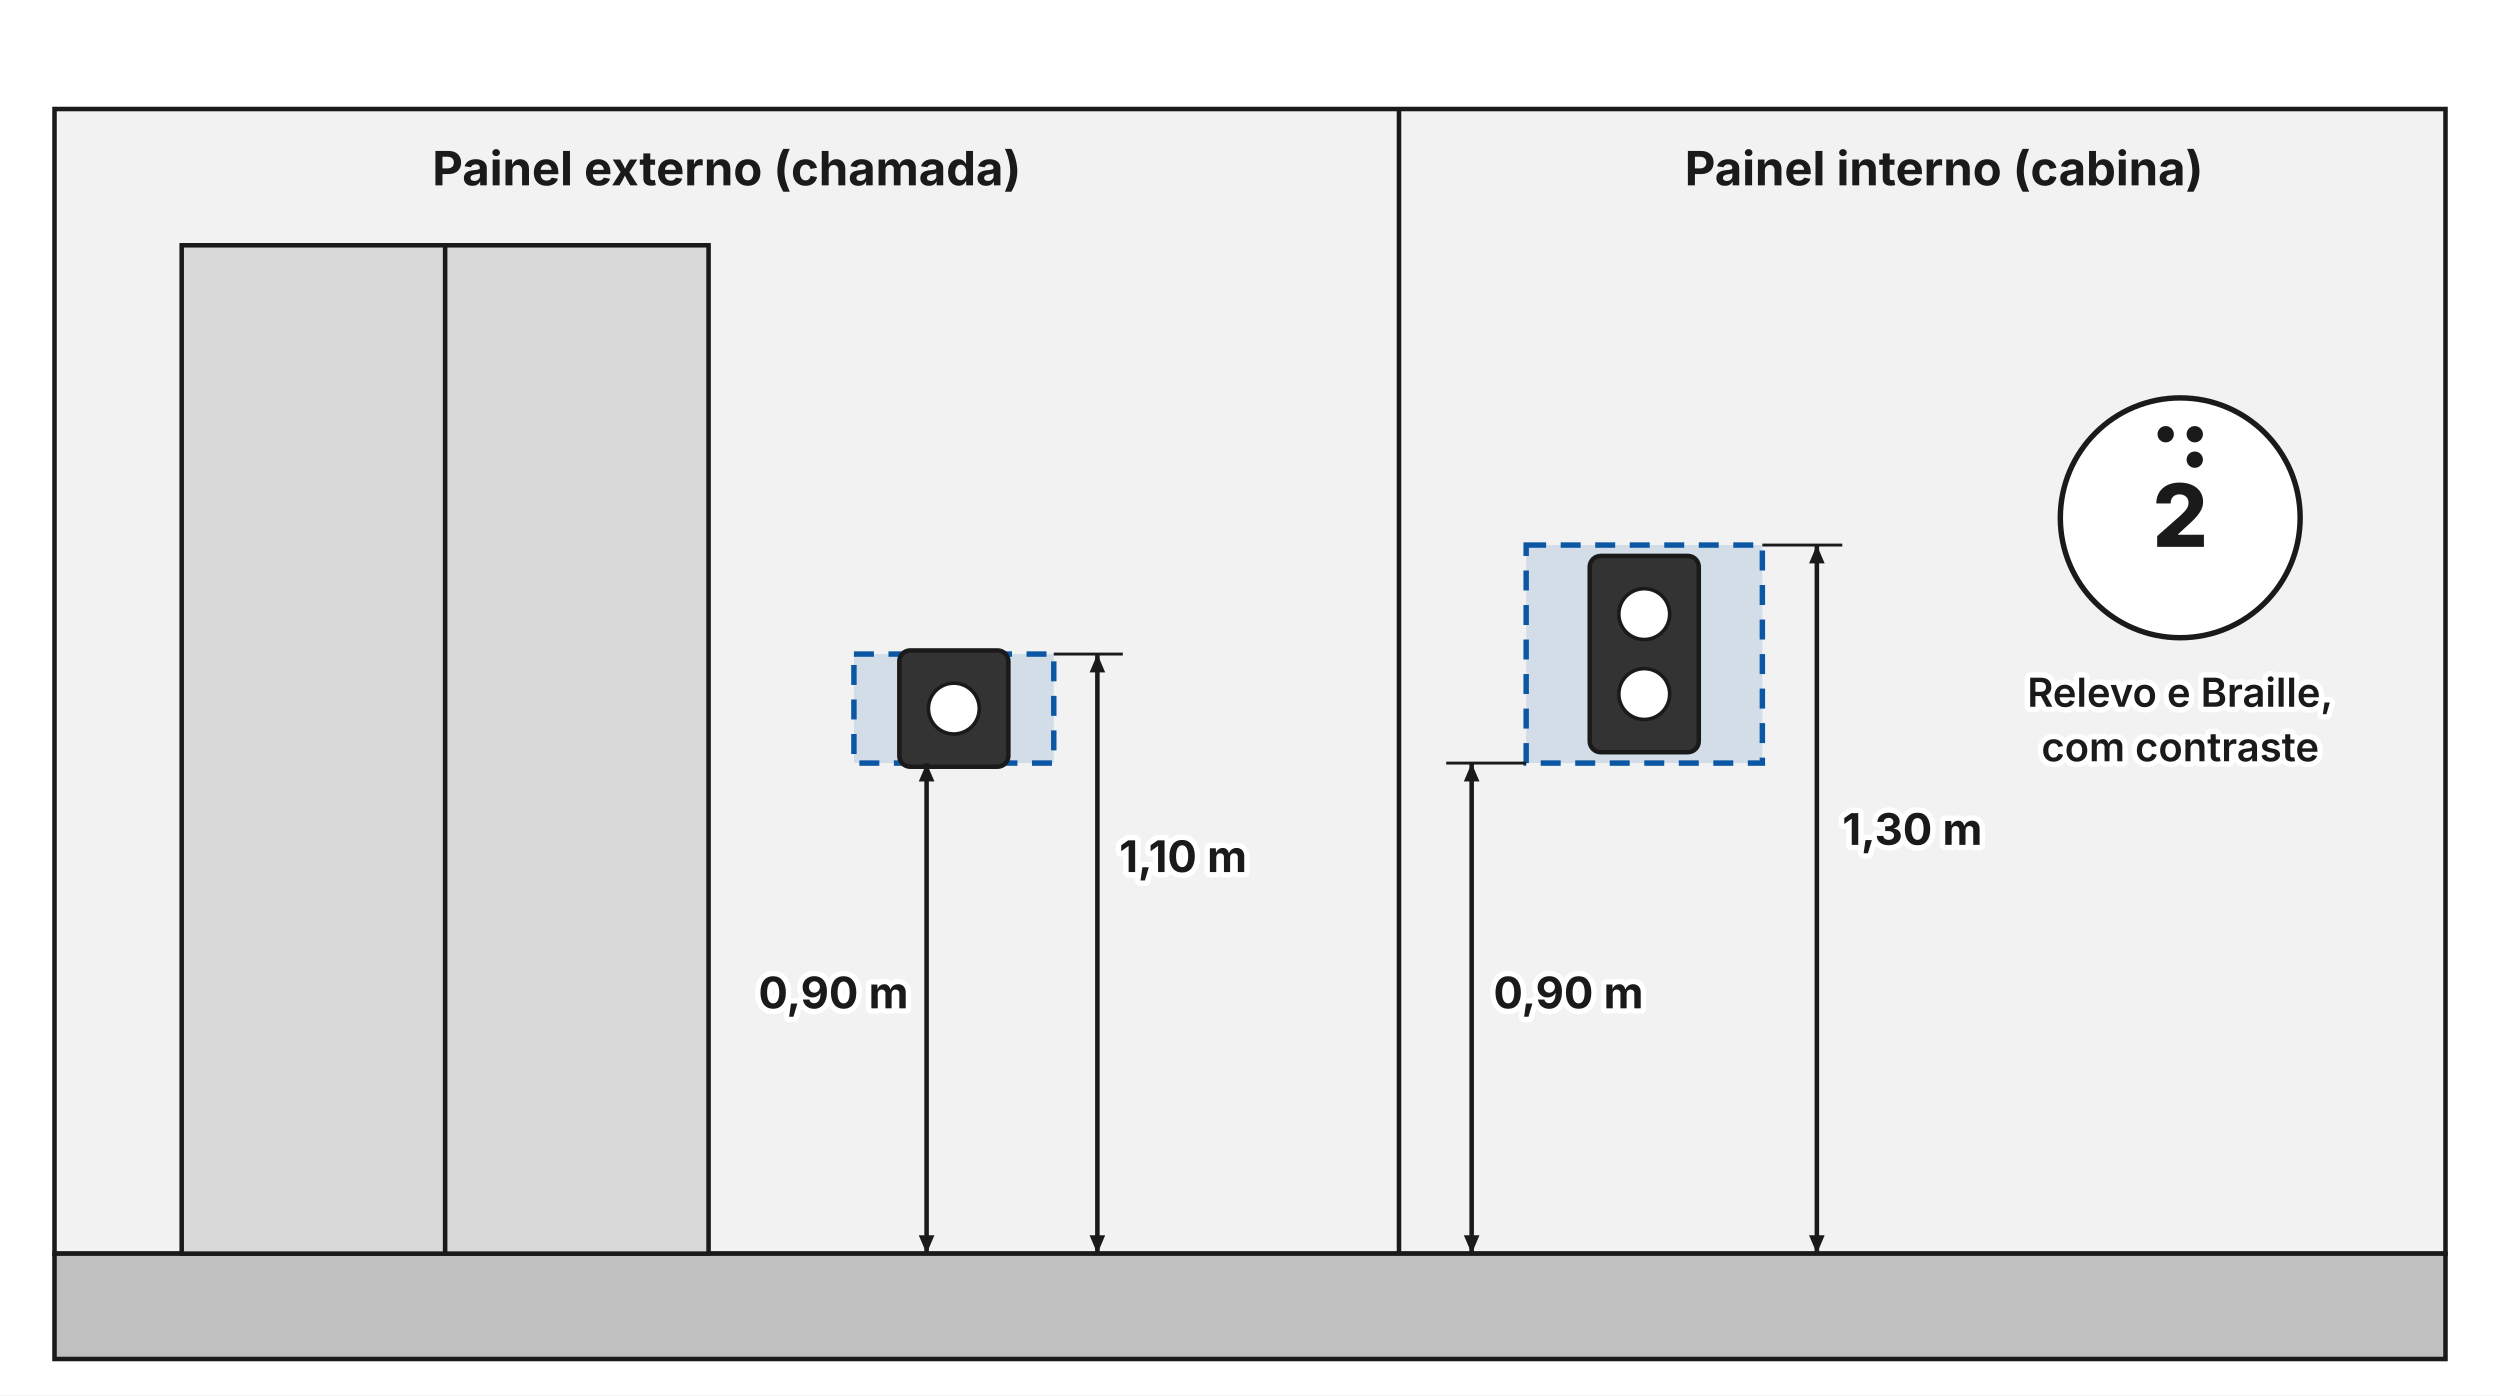
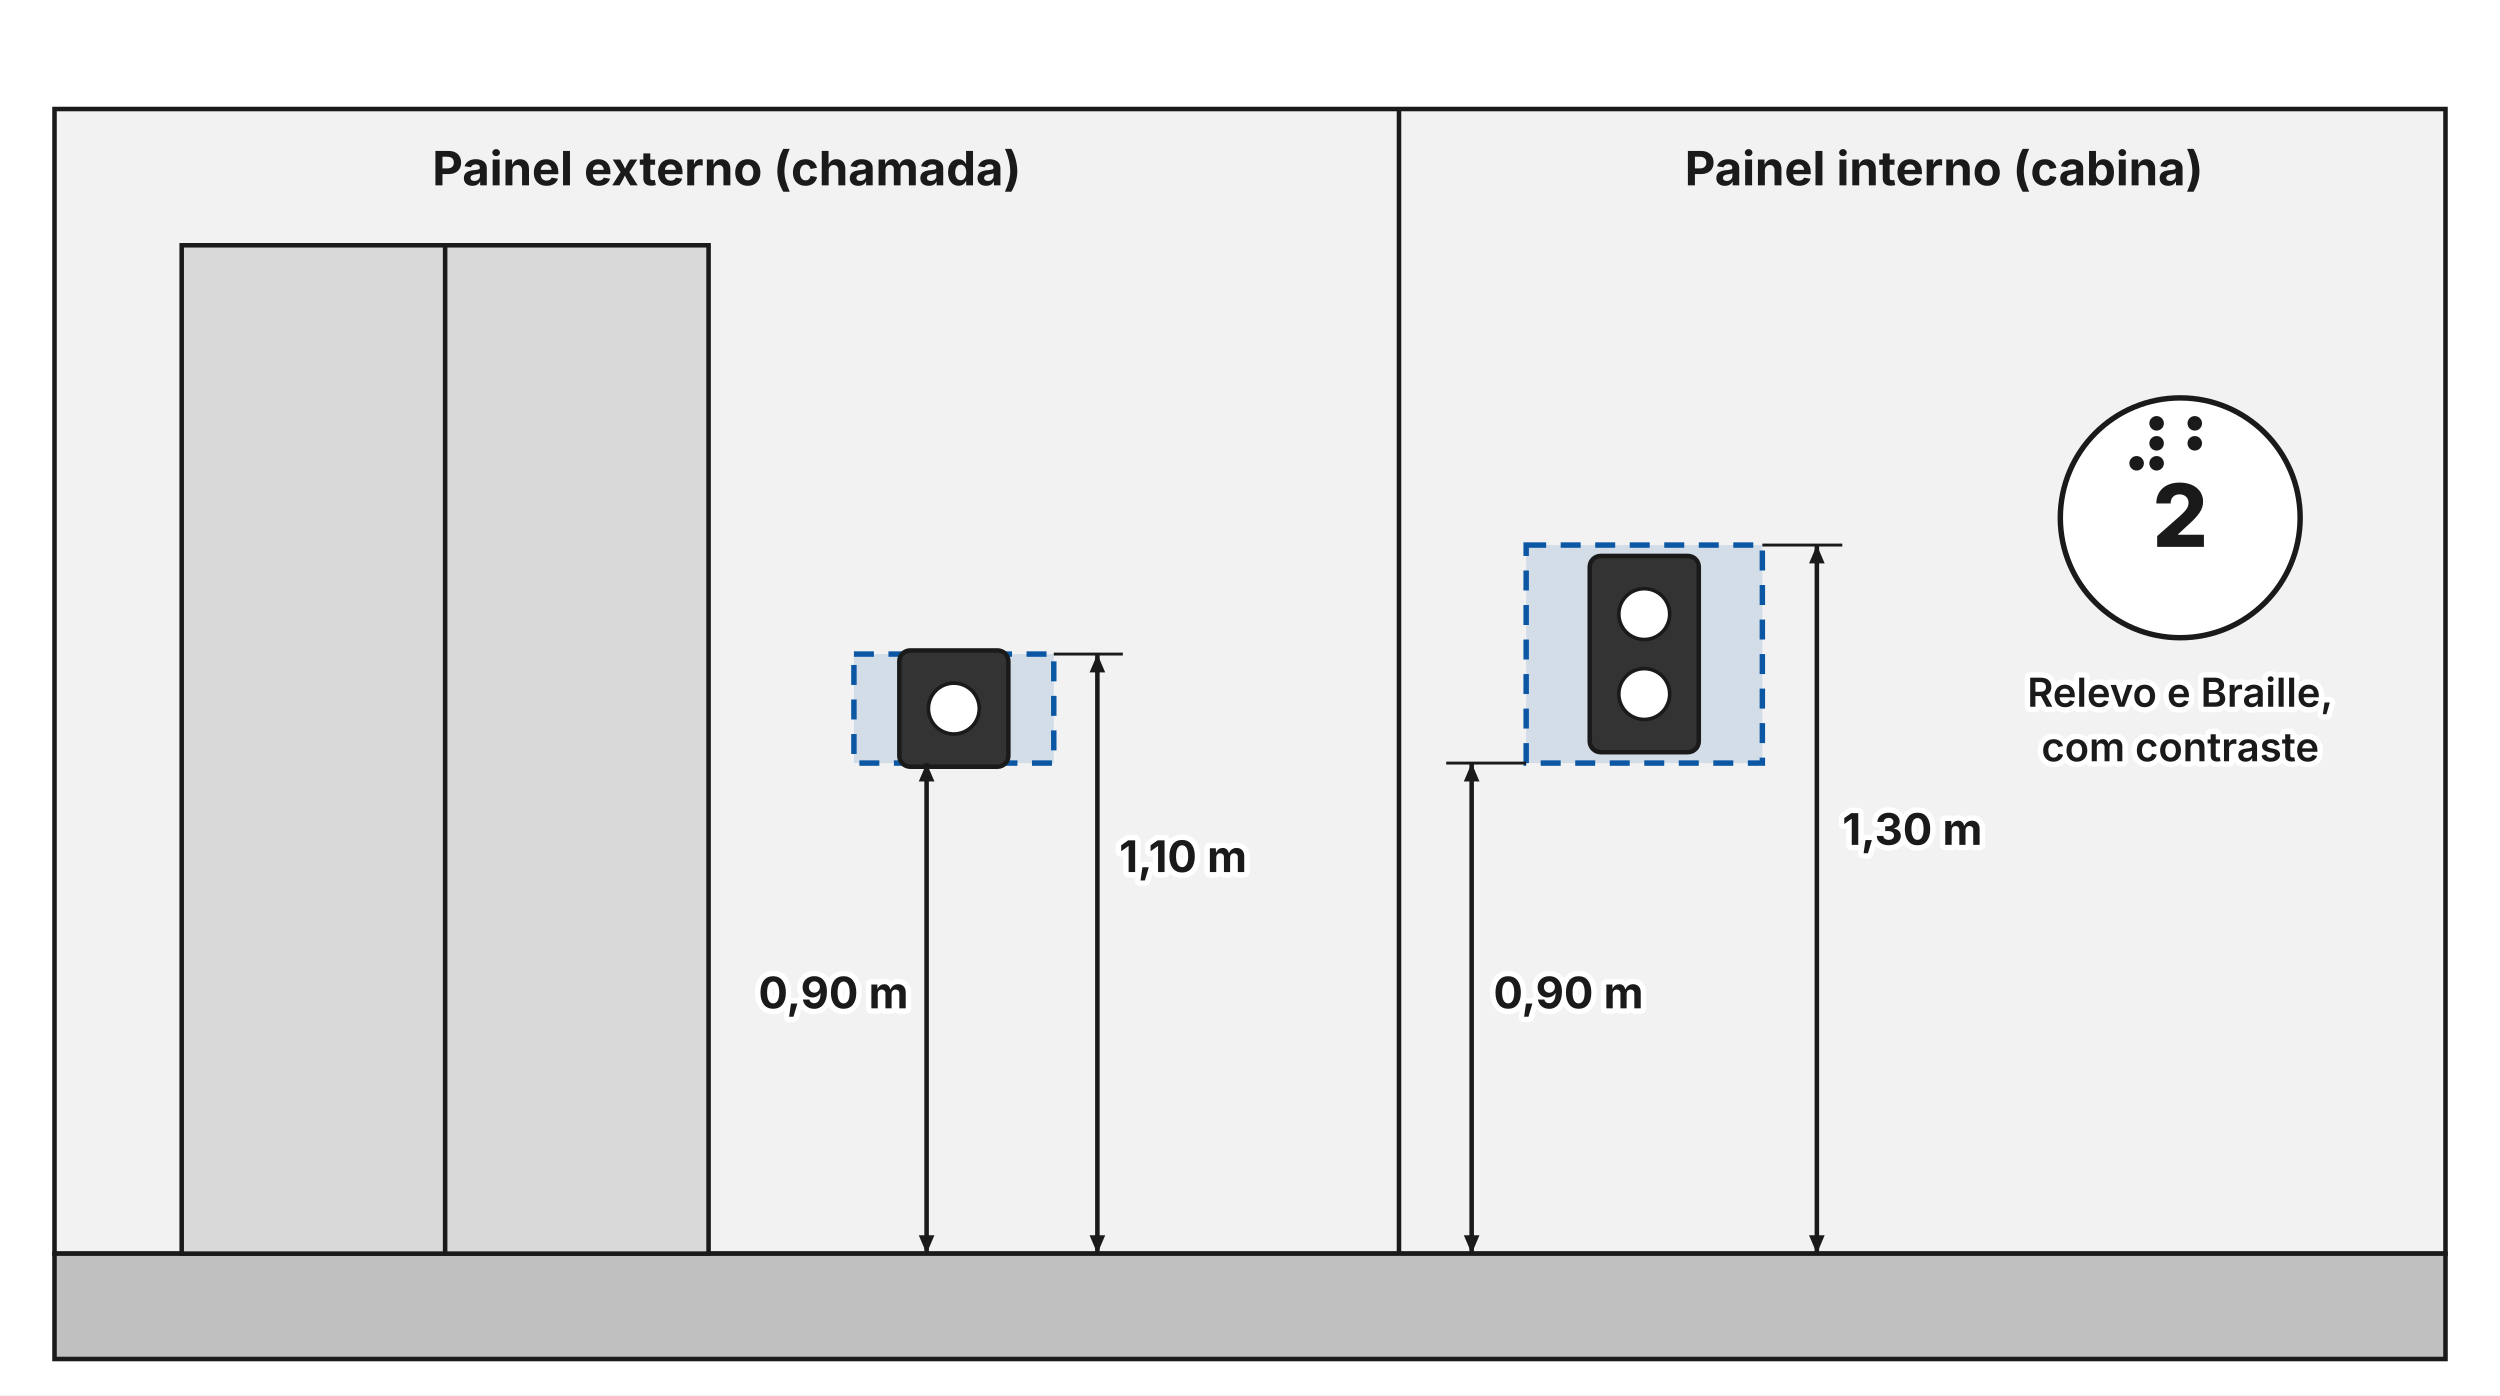
<svg xmlns="http://www.w3.org/2000/svg" viewBox="0 0 1376 768" role="img" aria-labelledby="t d" font-family="Inter, Arial, Helvetica, sans-serif">
  <rect width="1376" height="768" fill="#fff" />
  <rect x="30" y="60" width="1316" height="630" fill="#f2f2f2" stroke="#1a1a1a" stroke-width="2.5" />
  <rect x="30" y="690" width="1316" height="58" fill="#c0c0c0" stroke="#1a1a1a" stroke-width="2.5" />
  <text x="400" y="102" font-size="26" font-weight="700" text-anchor="middle" fill="#1a1a1a">Painel externo (chamada)</text>
  <rect x="100" y="135" width="290" height="555" fill="#d9d9d9" stroke="#1a1a1a" stroke-width="2.5" />
  <line x1="245" y1="135" x2="245" y2="690" stroke="#1a1a1a" stroke-width="2.5" />
  <rect x="470" y="360" width="110" height="60" fill="rgba(11,87,164,.14)" stroke="#0b57a4" stroke-width="3" stroke-dasharray="11 8" />
  <rect x="495" y="358" width="60" height="64" rx="6" fill="#333" stroke="#1a1a1a" stroke-width="2.5" />
  <circle cx="525" cy="390" r="14" fill="#fff" stroke="#1a1a1a" stroke-width="2" />
  <line x1="604.0" y1="690.0" x2="604.0" y2="360.0" stroke="#1a1a1a" stroke-width="2.5" />
  <polygon points="604.0,690.0 599.7,679.9 608.3,679.9" fill="#1a1a1a" />
  <polygon points="604.0,360.0 608.3,370.1 599.7,370.1" fill="#1a1a1a" />
  <line x1="580" y1="360" x2="618" y2="360" stroke="#1a1a1a" stroke-width="1.6" />
  <text x="616" y="480" font-size="24" font-weight="700" text-anchor="start" fill="#1a1a1a" paint-order="stroke" stroke="#fff" stroke-width="6" stroke-linejoin="round">1,10 m</text>
  <line x1="510.0" y1="690.0" x2="510.0" y2="420.0" stroke="#1a1a1a" stroke-width="2.5" />
  <polygon points="510.0,690.0 505.7,679.9 514.3,679.9" fill="#1a1a1a" />
  <polygon points="510.0,420.0 514.3,430.1 505.7,430.1" fill="#1a1a1a" />
  <text x="500" y="555" font-size="24" font-weight="700" text-anchor="end" fill="#1a1a1a" paint-order="stroke" stroke="#fff" stroke-width="6" stroke-linejoin="round">0,90 m</text>
  <line x1="770" y1="60" x2="770" y2="690" stroke="#1a1a1a" stroke-width="2.5" />
  <text x="1070" y="102" font-size="26" font-weight="700" text-anchor="middle" fill="#1a1a1a">Painel interno (cabina)</text>
  <rect x="840" y="300" width="130" height="120" fill="rgba(11,87,164,.14)" stroke="#0b57a4" stroke-width="3" stroke-dasharray="11 8" />
  <rect x="875" y="306" width="60" height="108" rx="6" fill="#333" stroke="#1a1a1a" stroke-width="2.5" />
  <circle cx="905" cy="338" r="14" fill="#fff" stroke="#1a1a1a" stroke-width="2" />
  <circle cx="905" cy="382" r="14" fill="#fff" stroke="#1a1a1a" stroke-width="2" />
  <line x1="1000.0" y1="690.0" x2="1000.0" y2="300.0" stroke="#1a1a1a" stroke-width="2.5" />
  <polygon points="1000.0,690.0 995.7,679.9 1004.3,679.9" fill="#1a1a1a" />
  <polygon points="1000.0,300.0 1004.3,310.1 995.7,310.1" fill="#1a1a1a" />
  <line x1="970" y1="300" x2="1014" y2="300" stroke="#1a1a1a" stroke-width="1.6" />
  <text x="1014" y="465" font-size="24" font-weight="700" text-anchor="start" fill="#1a1a1a" paint-order="stroke" stroke="#fff" stroke-width="6" stroke-linejoin="round">1,30 m</text>
  <line x1="810.0" y1="690.0" x2="810.0" y2="420.0" stroke="#1a1a1a" stroke-width="2.5" />
  <polygon points="810.0,690.0 805.7,679.9 814.3,679.9" fill="#1a1a1a" />
  <polygon points="810.0,420.0 814.3,430.1 805.7,430.1" fill="#1a1a1a" />
  <line x1="796" y1="420" x2="840" y2="420" stroke="#1a1a1a" stroke-width="1.6" />
  <text x="822" y="555" font-size="24" font-weight="700" text-anchor="start" fill="#1a1a1a" paint-order="stroke" stroke="#fff" stroke-width="6" stroke-linejoin="round">0,90 m</text>
  <circle cx="1200" cy="285" r="66" fill="#fff" stroke="#1a1a1a" stroke-width="3" />
  <text x="1200" y="301" font-size="48" font-weight="800" text-anchor="middle" fill="#1a1a1a">2</text>
-   <circle cx="1192" cy="239" r="4.5" fill="#1a1a1a" />
-   <circle cx="1208" cy="239" r="4.5" fill="#1a1a1a" />
-   <circle cx="1208" cy="253" r="4.5" fill="#1a1a1a" />
+   <circle cx="1176" cy="255" r="4" fill="#1a1a1a" />
+   <circle cx="1187" cy="233" r="4" fill="#1a1a1a" />
+   <circle cx="1187" cy="244" r="4" fill="#1a1a1a" />
+   <circle cx="1187" cy="255" r="4" fill="#1a1a1a" />
+   <circle cx="1208" cy="233" r="4" fill="#1a1a1a" />
+   <circle cx="1208" cy="244" r="4" fill="#1a1a1a" />
  <text x="1200" y="389" font-size="22" font-weight="600" text-anchor="middle" fill="#1a1a1a" paint-order="stroke" stroke="#fff" stroke-width="6" stroke-linejoin="round">Relevo e Braille,</text>
  <text x="1200" y="419" font-size="22" font-weight="600" text-anchor="middle" fill="#1a1a1a" paint-order="stroke" stroke="#fff" stroke-width="6" stroke-linejoin="round">com contraste</text>
</svg>
